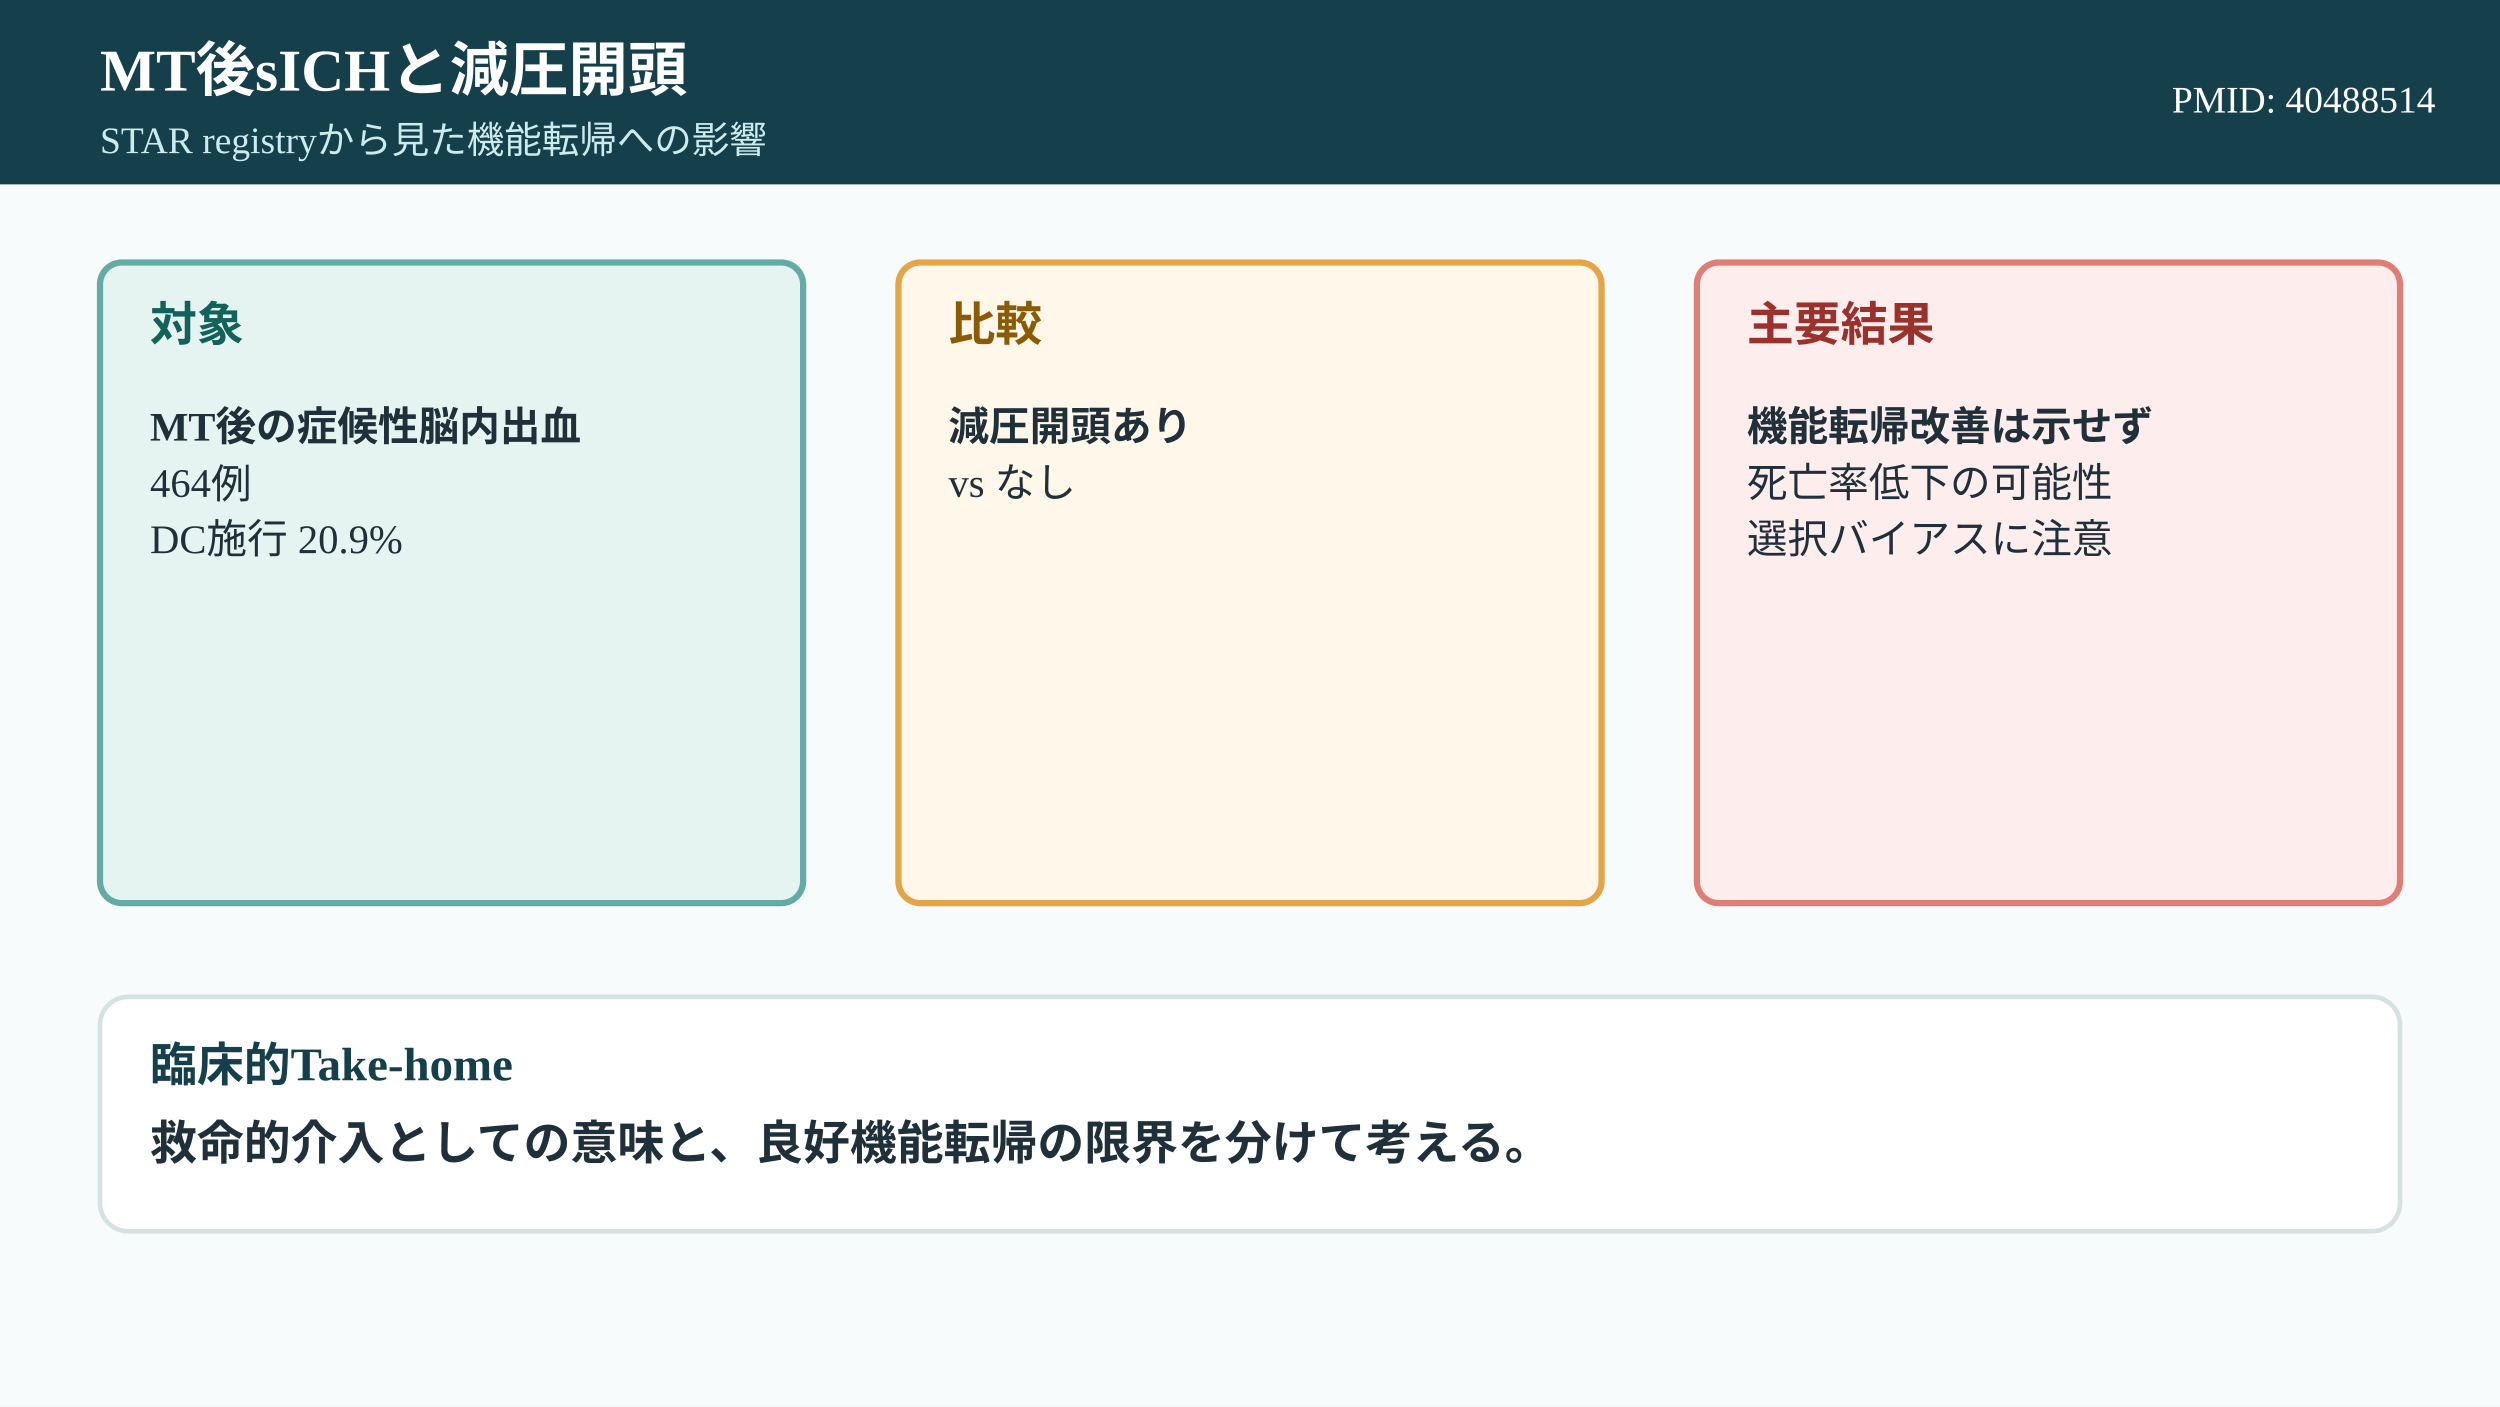
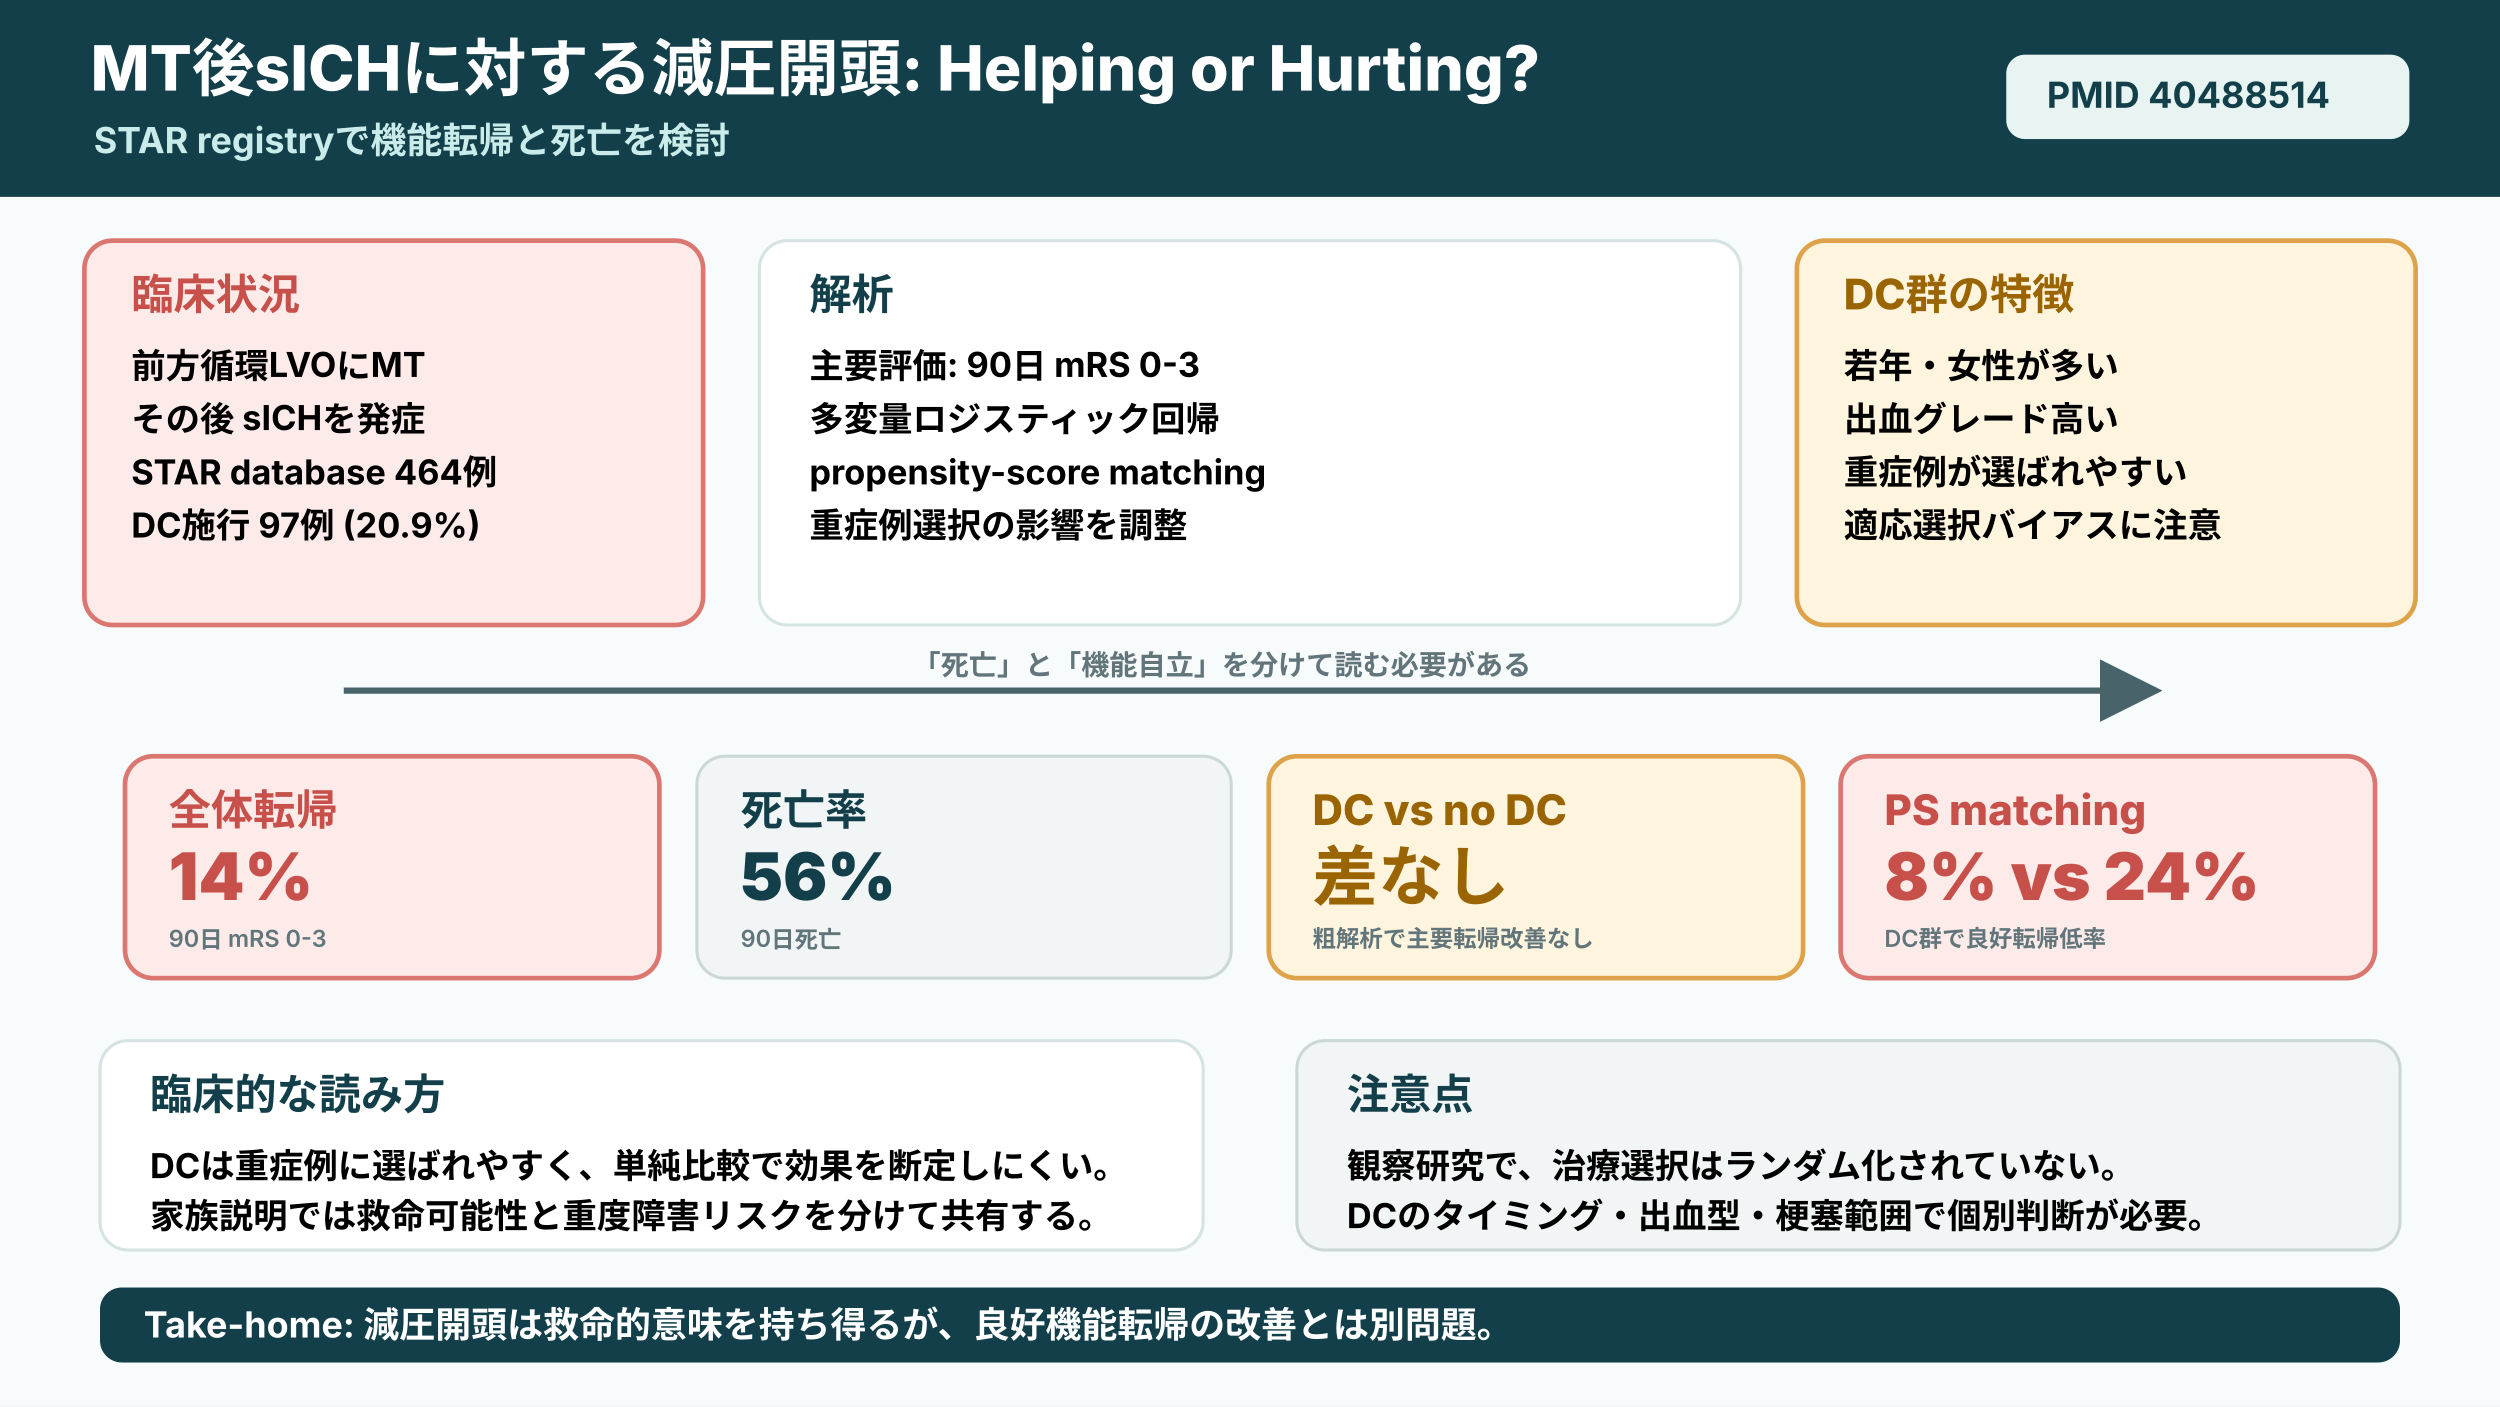
- <svg xmlns="http://www.w3.org/2000/svg" width="1600" height="900">
-   <rect width="1600" height="900" fill="#f7fbfb" />
-   <rect width="1600" height="118" fill="#153f4a" />
-   <text x="64" y="58" font-size="38" fill="#fff" font-weight="800">MT後sICHと減圧開頭</text>
-   <text x="64" y="98" font-size="24" fill="#ccebed">STAR registryから見た機能転帰への影響</text>
-   <text x="1390" y="72" font-size="24" fill="#fff">PMID: 40488514</text>
-   <rect x="64" y="168" width="450" height="410" rx="14" fill="#e6f4f1" stroke="#64aaa5" stroke-width="4" />
-   <rect x="575" y="168" width="450" height="410" rx="14" fill="#fff7ea" stroke="#e3a548" stroke-width="4" />
-   <rect x="1086" y="168" width="450" height="410" rx="14" fill="#fdeeed" stroke="#df7e74" stroke-width="4" />
-   <text x="96" y="218" font-size="30" fill="#12615b" font-weight="800">対象</text>
-   <text x="96" y="282" font-size="26" fill="#20303a" font-weight="700">MT後の症候性脳内出血</text>
-   <text x="96" y="318" font-size="26" fill="#20303a">464例</text>
-   <text x="96" y="354" font-size="26" fill="#20303a">DC施行 20.9%</text>
-   <text x="607" y="218" font-size="30" fill="#8b5a04" font-weight="800">比較</text>
-   <text x="607" y="282" font-size="26" fill="#20303a" font-weight="700">減圧開頭あり</text>
-   <text x="607" y="318" font-size="26" fill="#20303a">vs なし</text>
-   <text x="1118" y="218" font-size="30" fill="#9a312c" font-weight="800">主要結果</text>
-   <text x="1118" y="282" font-size="26" fill="#20303a" font-weight="700">機能転帰改善は示せず</text>
-   <text x="1118" y="318" font-size="26" fill="#20303a">死亡率低下の可能性</text>
-   <text x="1118" y="354" font-size="26" fill="#20303a">選択バイアスに注意</text>
-   <rect x="64" y="638" width="1472" height="150" rx="18" fill="#fff" stroke="#d6e2e2" stroke-width="3" />
-   <text x="96" y="692" font-size="30" fill="#153f4a" font-weight="800">臨床的Take-home</text>
-   <text x="96" y="742" font-size="30" fill="#20303a" font-weight="700">救命的介入としての意味と、良好機能転帰の限界を分けて考える。</text>
+ <svg xmlns="http://www.w3.org/2000/svg" width="1600" height="900" viewBox="0 0 1600 900">
+   <defs>
+     <style>.bg{fill:#f7fbfb}.ink{fill:#17323a}.muted{fill:#61757b}.deep{fill:#123f49}.teal{fill:#0f766e}.blue{fill:#2b6f9e}.coral{fill:#c7514a}.amber{fill:#9a6500}.violet{fill:#6b5aa8}.title{font:800 40px -apple-system,BlinkMacSystemFont,"Hiragino Sans","Yu Gothic",sans-serif}.sub{font:700 23px -apple-system,BlinkMacSystemFont,"Hiragino Sans","Yu Gothic",sans-serif}.h{font:800 27px -apple-system,BlinkMacSystemFont,"Hiragino Sans","Yu Gothic",sans-serif}.t{font:650 22px -apple-system,BlinkMacSystemFont,"Hiragino Sans","Yu Gothic",sans-serif}.s{font:600 18px -apple-system,BlinkMacSystemFont,"Hiragino Sans","Yu Gothic",sans-serif}.xs{font:600 15px -apple-system,BlinkMacSystemFont,"Hiragino Sans","Yu Gothic",sans-serif}.num{font:850 42px -apple-system,BlinkMacSystemFont,"Hiragino Sans","Yu Gothic",sans-serif}.card{fill:#fff;stroke:#d5e3e3;stroke-width:2}.tealCard{fill:#e7f4f1;stroke:#5daaa4;stroke-width:3}.blueCard{fill:#eaf3f9;stroke:#74a8c9;stroke-width:3}.amberCard{fill:#fff5df;stroke:#dea34a;stroke-width:3}.coralCard{fill:#fdebea;stroke:#db7771;stroke-width:3}.violetCard{fill:#f0eef9;stroke:#9a8ec8;stroke-width:3}.grayCard{fill:#f2f5f5;stroke:#ccd8d8;stroke-width:2}</style>
+     <marker id="arrow" markerWidth="12" markerHeight="12" refX="10" refY="6" orient="auto">
+       <path d="M1,1 L11,6 L1,11 Z" fill="#49636b" />
+     </marker>
+   </defs>
+   <rect class="bg" width="1600" height="900" />
+   <rect x="0" y="0" width="1600" height="126" fill="#123f49" />
+   <text x="58" y="58" class="title" fill="#fff">MT後sICHに対する減圧開頭: Helping or Hurting?</text>
+   <text x="60" y="98" class="sub" fill="#c9eceb">STAR registryで機能転帰と死亡を検討</text>
+   <rect x="1284" y="35" width="258" height="54" rx="12" fill="#e7f4f1" />
+   <text x="1310" y="69" class="sub deep">PMID 40488514</text>
+   <rect x="54" y="154" width="396" height="246" rx="18" class="coralCard" />
+   <text x="84" y="198" class="h coral">臨床状況</text>
+   <text x="84" y="242" class="t">前方循環LVOにMT</text>
+   <text x="84" y="276" class="t">その後 sICHを発症</text>
+   <text x="84" y="310" class="t">STAR database 464例</text>
+   <text x="84" y="344" class="t">DC施行 97例 (20.9%)</text>
+   <rect x="486" y="154" width="628" height="246" rx="18" class="card" />
+   <text x="518" y="198" class="h deep">解析</text>
+   <text x="518" y="242" class="t">主要評価: 90日 mRS 0-3</text>
+   <text x="518" y="276" class="t">多変量ロジスティック回帰</text>
+   <text x="518" y="310" class="t">propensity-score matching</text>
+   <text x="518" y="344" class="t">重症例選択の影響を調整</text>
+   <rect x="1150" y="154" width="396" height="246" rx="18" class="amberCard" />
+   <text x="1180" y="198" class="h amber">DC群の特徴</text>
+   <text x="1180" y="242" class="t">若年・女性が多い</text>
+   <text x="1180" y="276" class="t">出血グレード高い</text>
+   <text x="1180" y="310" class="t">重症例が選ばれやすい</text>
+   <text x="1180" y="344" class="t">適応選択バイアスに注意</text>
+   <line x1="220" y1="442" x2="1380" y2="442" stroke="#49636b" stroke-width="4" marker-end="url(#arrow)" />
+   <text x="584" y="432" class="s muted">「死亡」と「機能自立」を分けて読む必要がある</text>
+   <rect x="80" y="484" width="342" height="142" rx="18" class="coralCard" />
+   <text x="108" y="528" class="h coral">全体転帰</text>
+   <text x="108" y="576" class="num coral">14%</text>
+   <text x="108" y="606" class="xs muted">90日 mRS 0-3</text>
+   <rect x="446" y="484" width="342" height="142" rx="18" class="grayCard" />
+   <text x="474" y="528" class="h deep">死亡率</text>
+   <text x="474" y="576" class="num deep">56%</text>
+   <text x="474" y="606" class="xs muted">90日死亡</text>
+   <rect x="812" y="484" width="342" height="142" rx="18" class="amberCard" />
+   <text x="840" y="528" class="h amber">DC vs no DC</text>
+   <text x="840" y="576" class="num amber">差なし</text>
+   <text x="840" y="606" class="xs muted">粗解析で主要転帰改善なし</text>
+   <rect x="1178" y="484" width="342" height="142" rx="18" class="coralCard" />
+   <text x="1206" y="528" class="h coral">PS matching</text>
+   <text x="1206" y="576" class="num coral">8% vs 24%</text>
+   <text x="1206" y="606" class="xs muted">DC群で良好転帰低率</text>
+   <rect x="64" y="666" width="706" height="134" rx="18" class="card" />
+   <text x="96" y="710" class="h deep">臨床的な読み方</text>
+   <text x="96" y="754" class="t">DCは重症例に選ばれやすく、単純比較で効果を断定しにくい。</text>
+   <text x="96" y="786" class="t">家族説明では救命可能性と重度障害リスクを分けて共有する。</text>
+   <rect x="830" y="666" width="706" height="134" rx="18" class="grayCard" />
+   <text x="862" y="710" class="h deep">注意点</text>
+   <text x="862" y="754" class="t">観察研究で、治療選択はランダム化されていない。</text>
+   <text x="862" y="786" class="t">DCのタイミング・出血型・梗塞範囲で個別判断が必要。</text>
+   <rect x="64" y="824" width="1472" height="48" rx="14" fill="#123f49" />
+   <text x="92" y="856" class="sub" fill="#fff">Take-home: 減圧開頭は救命的意味を持ち得るが、良好機能転帰の改善とは別問題。</text>
</svg>
